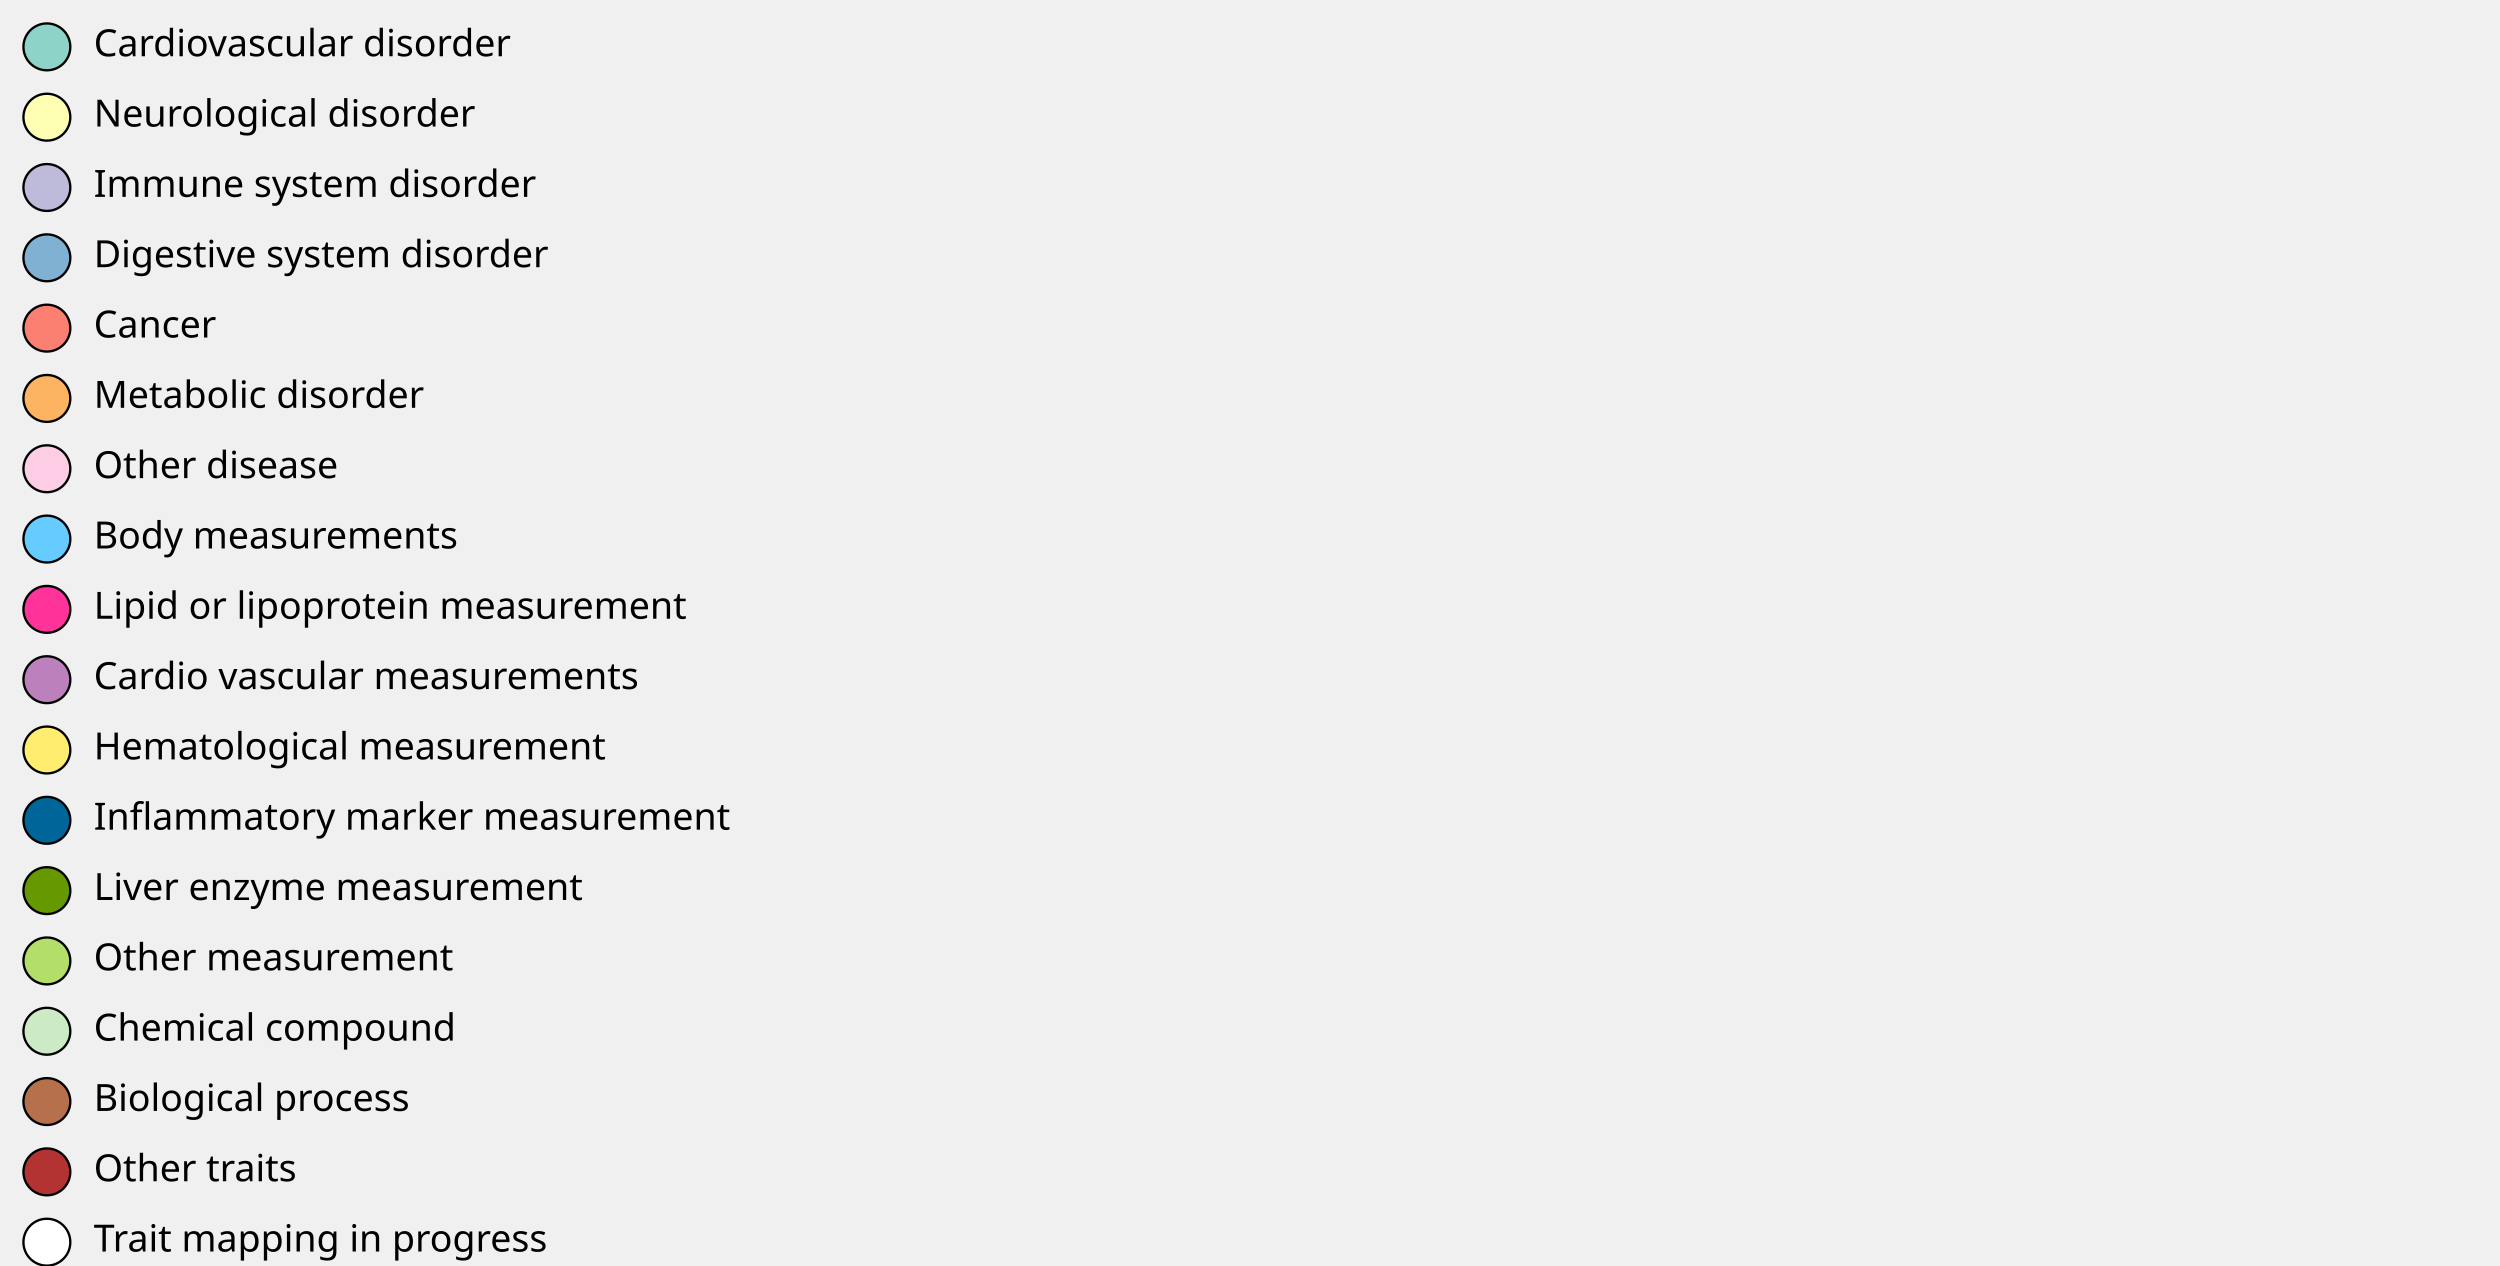
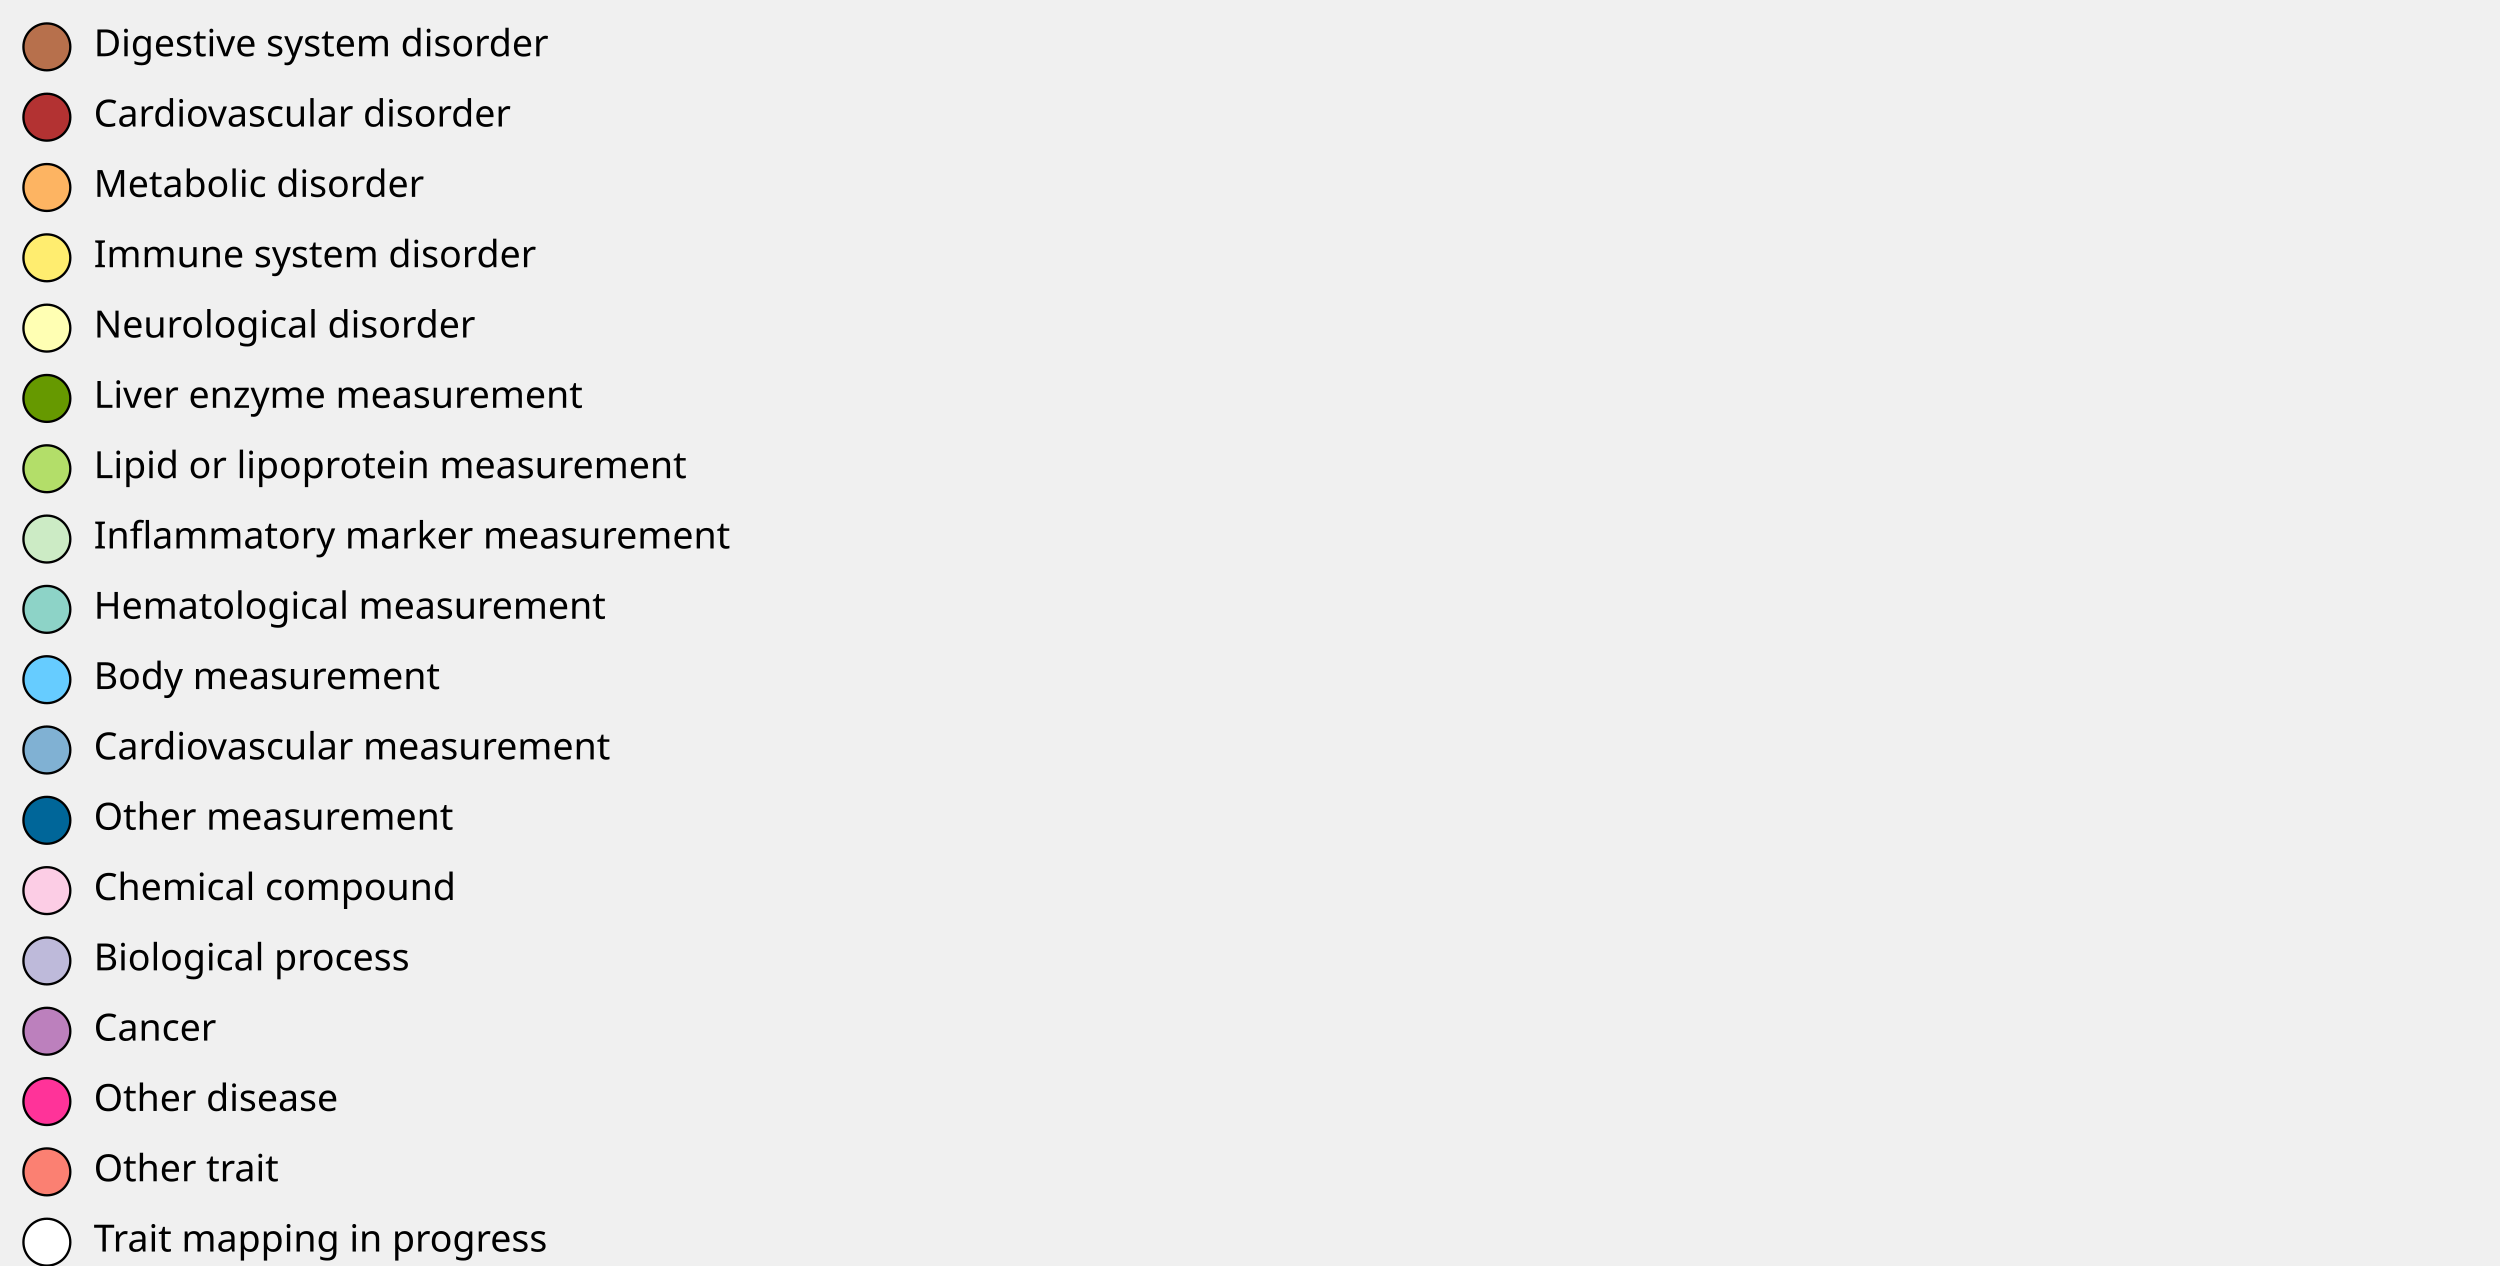
<svg xmlns="http://www.w3.org/2000/svg" version="1.1" height="405" width="800">
  <g transform="scale(1.5,1.5)">
-     <circle id="CARDIO_VASCULAR" fill="#8DD3C7" r="5" cx="10" cy="10" stroke="black" stroke-width="0.5" />
-     <text x="20" y="12" font-family="Verdana" font-size="8" fill="black">Cardiovascular disorder</text>
-     <circle id="NEURO" fill="#FFFFB3" r="5" cx="10" cy="25" stroke="black" stroke-width="0.5" />
-     <text x="20" y="27" font-family="Verdana" font-size="8" fill="black">Neurological disorder</text>
-     <circle id="IMMUNE" fill="#BEBADA" r="5" cx="10" cy="40" stroke="black" stroke-width="0.5" />
-     <text x="20" y="42" font-family="Verdana" font-size="8" fill="black">Immune system disorder</text>
-     <circle id="DIGESTIVE" fill="#80B1D3" r="5" cx="10" cy="55" stroke="black" stroke-width="0.5" />
-     <text x="20" y="57" font-family="Verdana" font-size="8" fill="black">Digestive system disorder</text>
-     <circle id="NEOPLASM" fill="#FB8072" r="5" cx="10" cy="70" stroke="black" stroke-width="0.5" />
-     <text x="20" y="72" font-family="Verdana" font-size="8" fill="black">Cancer</text>
-     <circle id="METABOLIC" fill="#FDB462" r="5" cx="10" cy="85" stroke="black" stroke-width="0.5" />
-     <text x="20" y="87" font-family="Verdana" font-size="8" fill="black">Metabolic disorder</text>
-     <circle id="DISEASE" fill="#FCCDE5" r="5" cx="10" cy="100" stroke="black" stroke-width="0.5" />
-     <text x="20" y="102" font-family="Verdana" font-size="8" fill="black">Other disease</text>
-     <circle id="BODY_MSR" fill="#66CCFF" r="5" cx="10" cy="115" stroke="black" stroke-width="0.5" />
-     <text x="20" y="117" font-family="Verdana" font-size="8" fill="black">Body measurements</text>
-     <circle id="LIPID_LIPOPROT_MSR" fill="#FF3399" r="5" cx="10" cy="130" stroke="black" stroke-width="0.5" />
-     <text x="20" y="132" font-family="Verdana" font-size="8" fill="black">Lipid or lipoprotein measurement
-         </text>
-     <circle id="CARDIO_MSR" fill="#BC80BD" r="5" cx="10" cy="145" stroke="black" stroke-width="0.5" />
-     <text x="20" y="147" font-family="Verdana" font-size="8" fill="black">Cardio vascular measurements</text>
-     <circle id="HEMATOLOGICAL_MSR" fill="#FFED6F" r="5" cx="10" cy="160" stroke="black" stroke-width="0.5" />
-     <text x="20" y="162" font-family="Verdana" font-size="8" fill="black">Hematological measurement</text>
-     <circle id="INFLAMMATORY_MSR" fill="#006699" r="5" cx="10" cy="175" stroke="black" stroke-width="0.5" />
-     <text x="20" y="177" font-family="Verdana" font-size="8" fill="black">Inflammatory marker measurement</text>
-     <circle id="LIVER_ENZYME" fill="#669900" r="5" cx="10" cy="190" stroke="black" stroke-width="0.5" />
-     <text x="20" y="192" font-family="Verdana" font-size="8" fill="black">Liver enzyme measurement</text>
-     <circle id="MEASUREMENT" fill="#B3DE69" r="5" cx="10" cy="205" stroke="black" stroke-width="0.5" />
-     <text x="20" y="207" font-family="Verdana" font-size="8" fill="black">Other measurement</text>
-     <circle id="CHEMICAL" fill="#CCEBC5" r="5" cx="10" cy="220" stroke="black" stroke-width="0.5" />
-     <text x="20" y="222" font-family="Verdana" font-size="8" fill="black">Chemical compound</text>
-     <circle id="BIO_PROCESS" fill="#B7704C" r="5" cx="10" cy="235" stroke="black" stroke-width="0.5" />
-     <text x="20" y="237" font-family="Verdana" font-size="8" fill="black">Biological process</text>
-     <circle id="OTHER" fill="#B33232" r="5" cx="10" cy="250" stroke="black" stroke-width="0.5" />
-     <text x="20" y="252" font-family="Verdana" font-size="8" fill="black">Other traits</text>
+     <circle id="DIGESTIVE" fill="#B7704C" r="5" cx="10" cy="10" stroke="black" stroke-width="0.5" />
+     <text x="20" y="12" font-family="Verdana" font-size="8" fill="black">Digestive system disorder</text>
+     <circle id="CARDIO_VASCULAR" fill="#B33232" r="5" cx="10" cy="25" stroke="black" stroke-width="0.5" />
+     <text x="20" y="27" font-family="Verdana" font-size="8" fill="black">Cardiovascular disorder</text>
+     <circle id="METABOLIC" fill="#FDB462" r="5" cx="10" cy="40" stroke="black" stroke-width="0.5" />
+     <text x="20" y="42" font-family="Verdana" font-size="8" fill="black">Metabolic disorder</text>
+     <circle id="IMMUNE" fill="#FFED6F" r="5" cx="10" cy="55" stroke="black" stroke-width="0.5" />
+     <text x="20" y="57" font-family="Verdana" font-size="8" fill="black">Immune system disorder</text>
+     <circle id="NEURO" fill="#FFFFB3" r="5" cx="10" cy="70" stroke="black" stroke-width="0.5" />
+     <text x="20" y="72" font-family="Verdana" font-size="8" fill="black">Neurological disorder</text>
+     <circle id="LIVER_ENZYME" fill="#669900" r="5" cx="10" cy="85" stroke="black" stroke-width="0.5" />
+     <text x="20" y="87" font-family="Verdana" font-size="8" fill="black">Liver enzyme measurement</text>
+     <circle id="LIPID_LIPOPROT_MSR" fill="#B3DE69" r="5" cx="10" cy="100" stroke="black" stroke-width="0.5" />
+     <text x="20" y="102" font-family="Verdana" font-size="8" fill="black">Lipid or lipoprotein measurement</text>
+     <circle id="INFLAMMATORY_MSR" fill="#CCEBC5" r="5" cx="10" cy="115" stroke="black" stroke-width="0.5" />
+     <text x="20" y="117" font-family="Verdana" font-size="8" fill="black">Inflammatory marker measurement</text>
+     <circle id="HEMATOLOGICAL_MSR" fill="#8DD3C7" r="5" cx="10" cy="130" stroke="black" stroke-width="0.5" />
+     <text x="20" y="132" font-family="Verdana" font-size="8" fill="black">Hematological measurement</text>
+     <circle id="BODY_MSR" fill="#66CCFF" r="5" cx="10" cy="145" stroke="black" stroke-width="0.5" />
+     <text x="20" y="147" font-family="Verdana" font-size="8" fill="black">Body measurement</text>
+     <circle id="CARDIO_MSR" fill="#80B1D3" r="5" cx="10" cy="160" stroke="black" stroke-width="0.5" />
+     <text x="20" y="162" font-family="Verdana" font-size="8" fill="black">Cardiovascular measurement</text>
+     <circle id="MEASUREMENT" fill="#006699" r="5" cx="10" cy="175" stroke="black" stroke-width="0.5" />
+     <text x="20" y="177" font-family="Verdana" font-size="8" fill="black">Other measurement</text>
+     <circle id="CHEMICAL" fill="#FCCDE5" r="5" cx="10" cy="190" stroke="black" stroke-width="0.5" />
+     <text x="20" y="192" font-family="Verdana" font-size="8" fill="black">Chemical compound</text>
+     <circle id="BIO_PROCESS" fill="#BEBADA" r="5" cx="10" cy="205" stroke="black" stroke-width="0.5" />
+     <text x="20" y="207" font-family="Verdana" font-size="8" fill="black">Biological process</text>
+     <circle id="NEOPLASM" fill="#BC80BD" r="5" cx="10" cy="220" stroke="black" stroke-width="0.5" />
+     <text x="20" y="222" font-family="Verdana" font-size="8" fill="black">Cancer</text>
+     <circle id="DISEASE" fill="#FF3399" r="5" cx="10" cy="235" stroke="black" stroke-width="0.5" />
+     <text x="20" y="237" font-family="Verdana" font-size="8" fill="black">Other disease</text>
+     <circle id="OTHER" fill="#FB8072" r="5" cx="10" cy="250" stroke="black" stroke-width="0.5" />
+     <text x="20" y="252" font-family="Verdana" font-size="8" fill="black">Other trait</text>
    <circle id="UNMAPPED" fill="#FFFFFF" r="5" cx="10" cy="265" stroke="black" stroke-width="0.5" />
    <text x="20" y="267" font-family="Verdana" font-size="8" fill="black">Trait mapping in progress</text>
  </g>
</svg>
